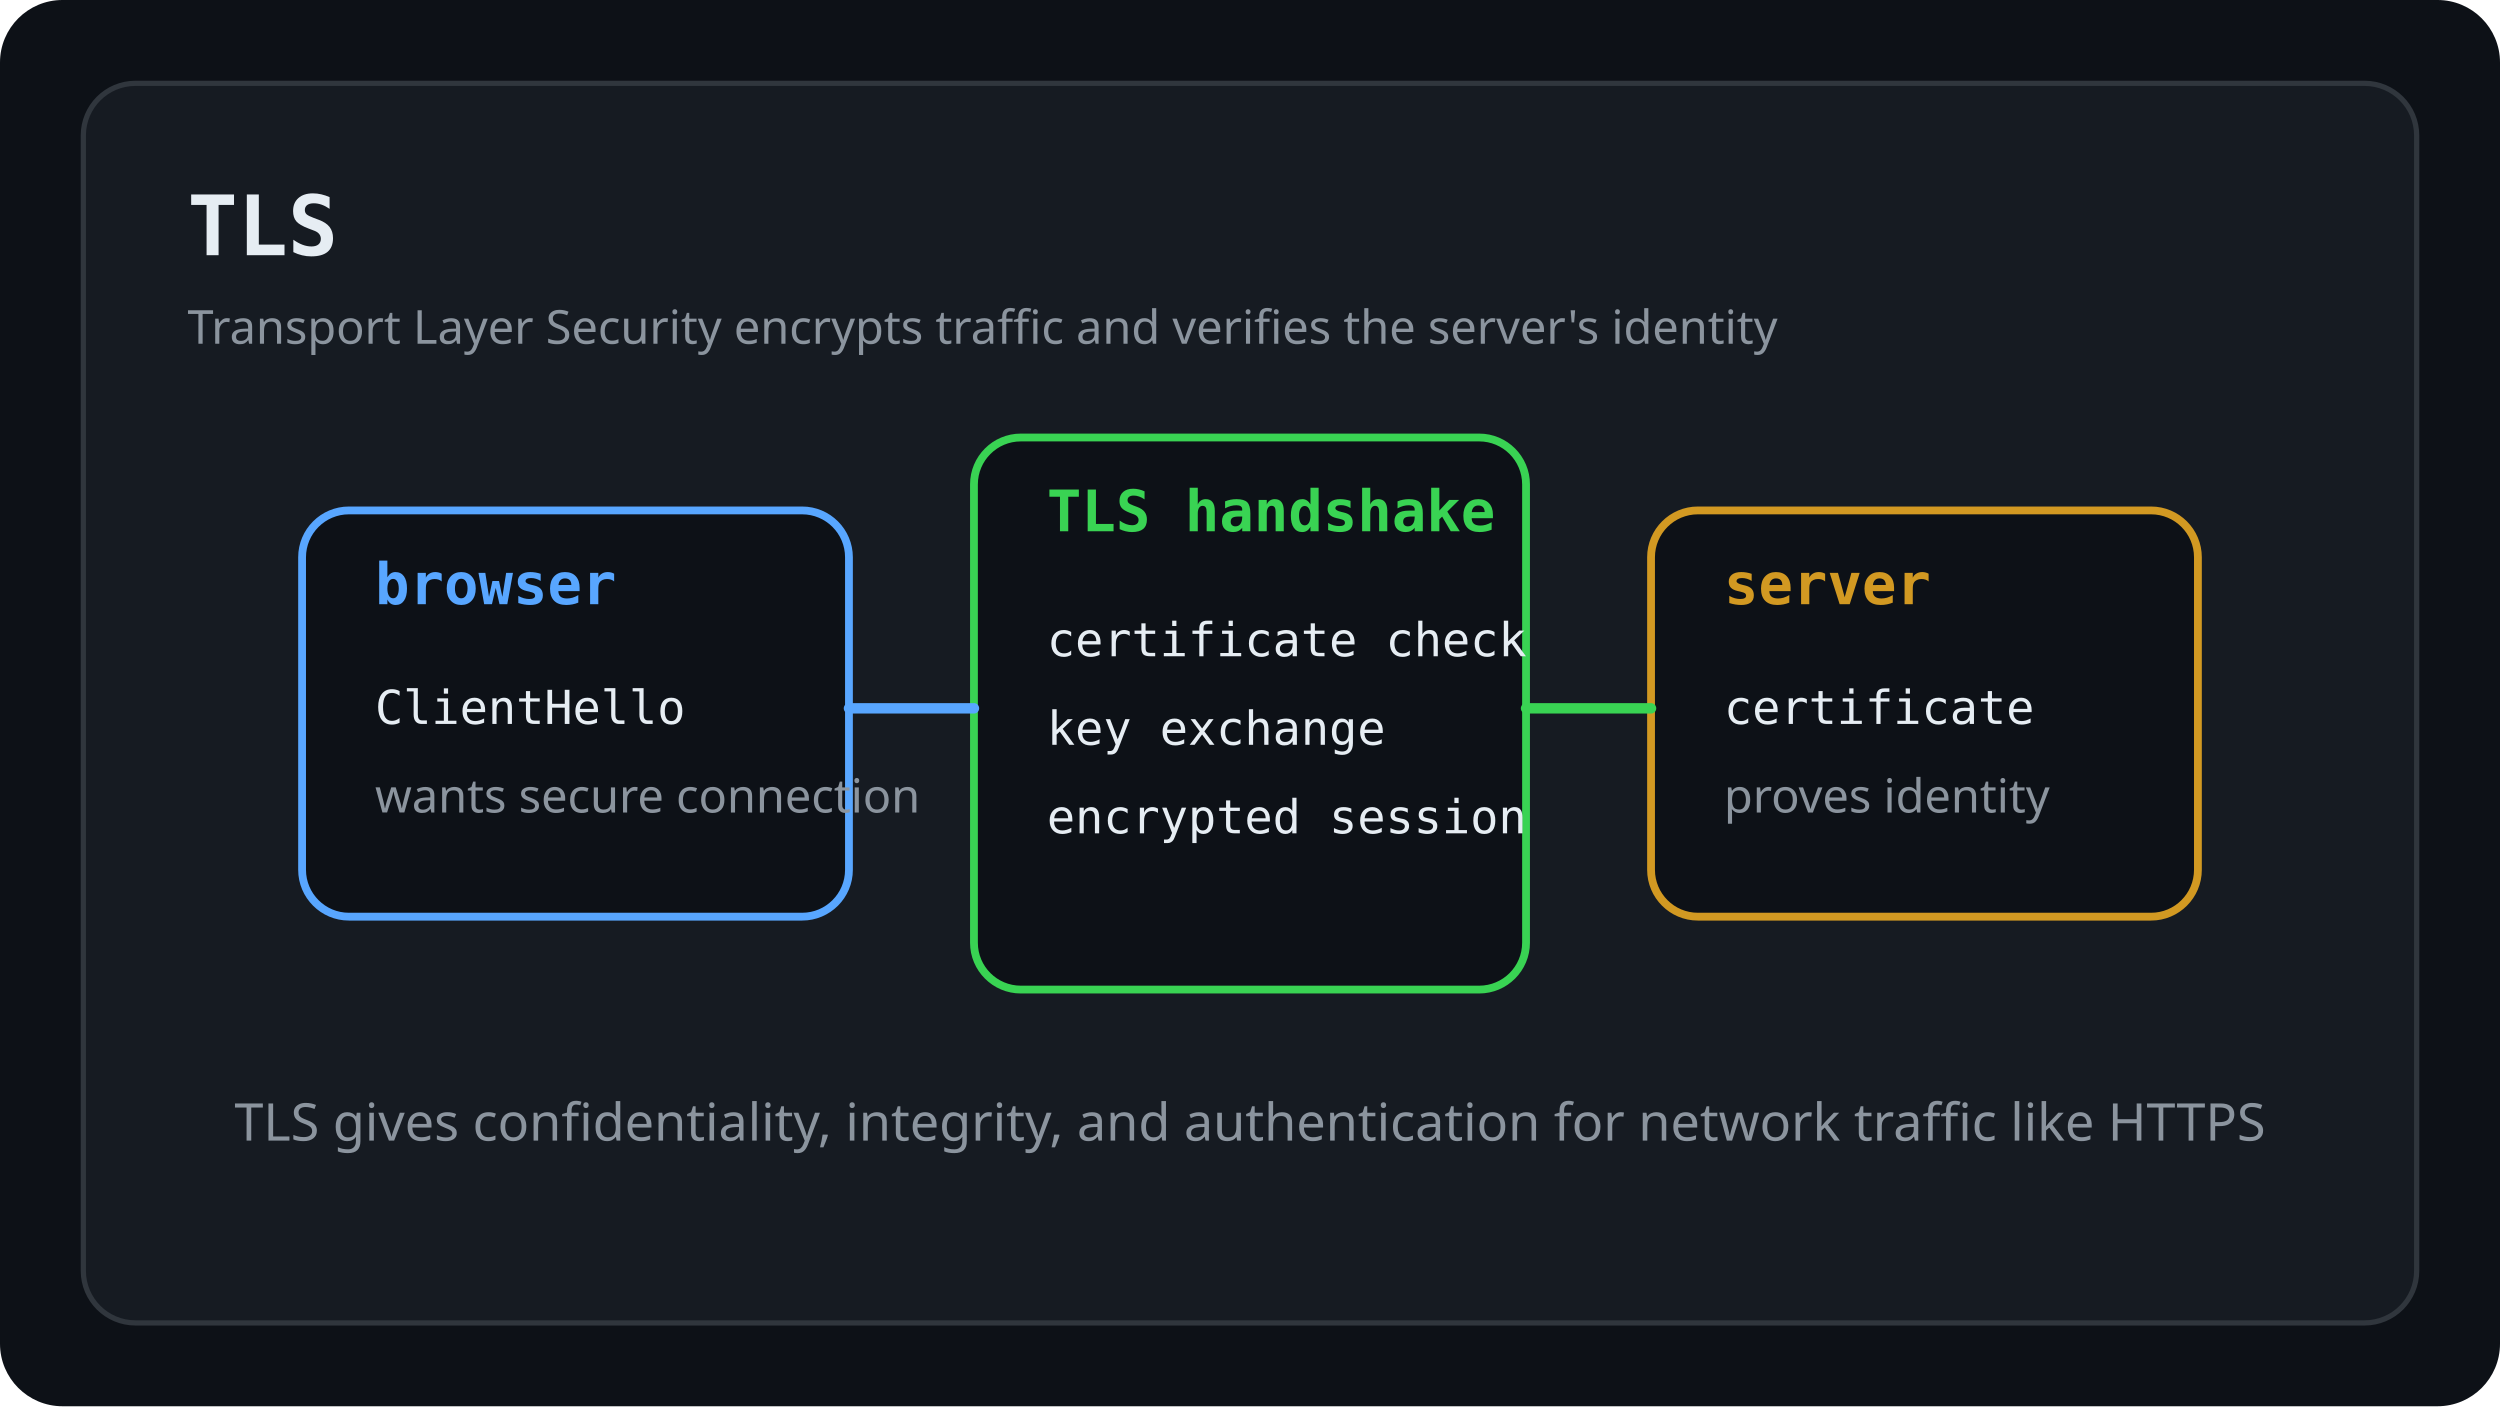
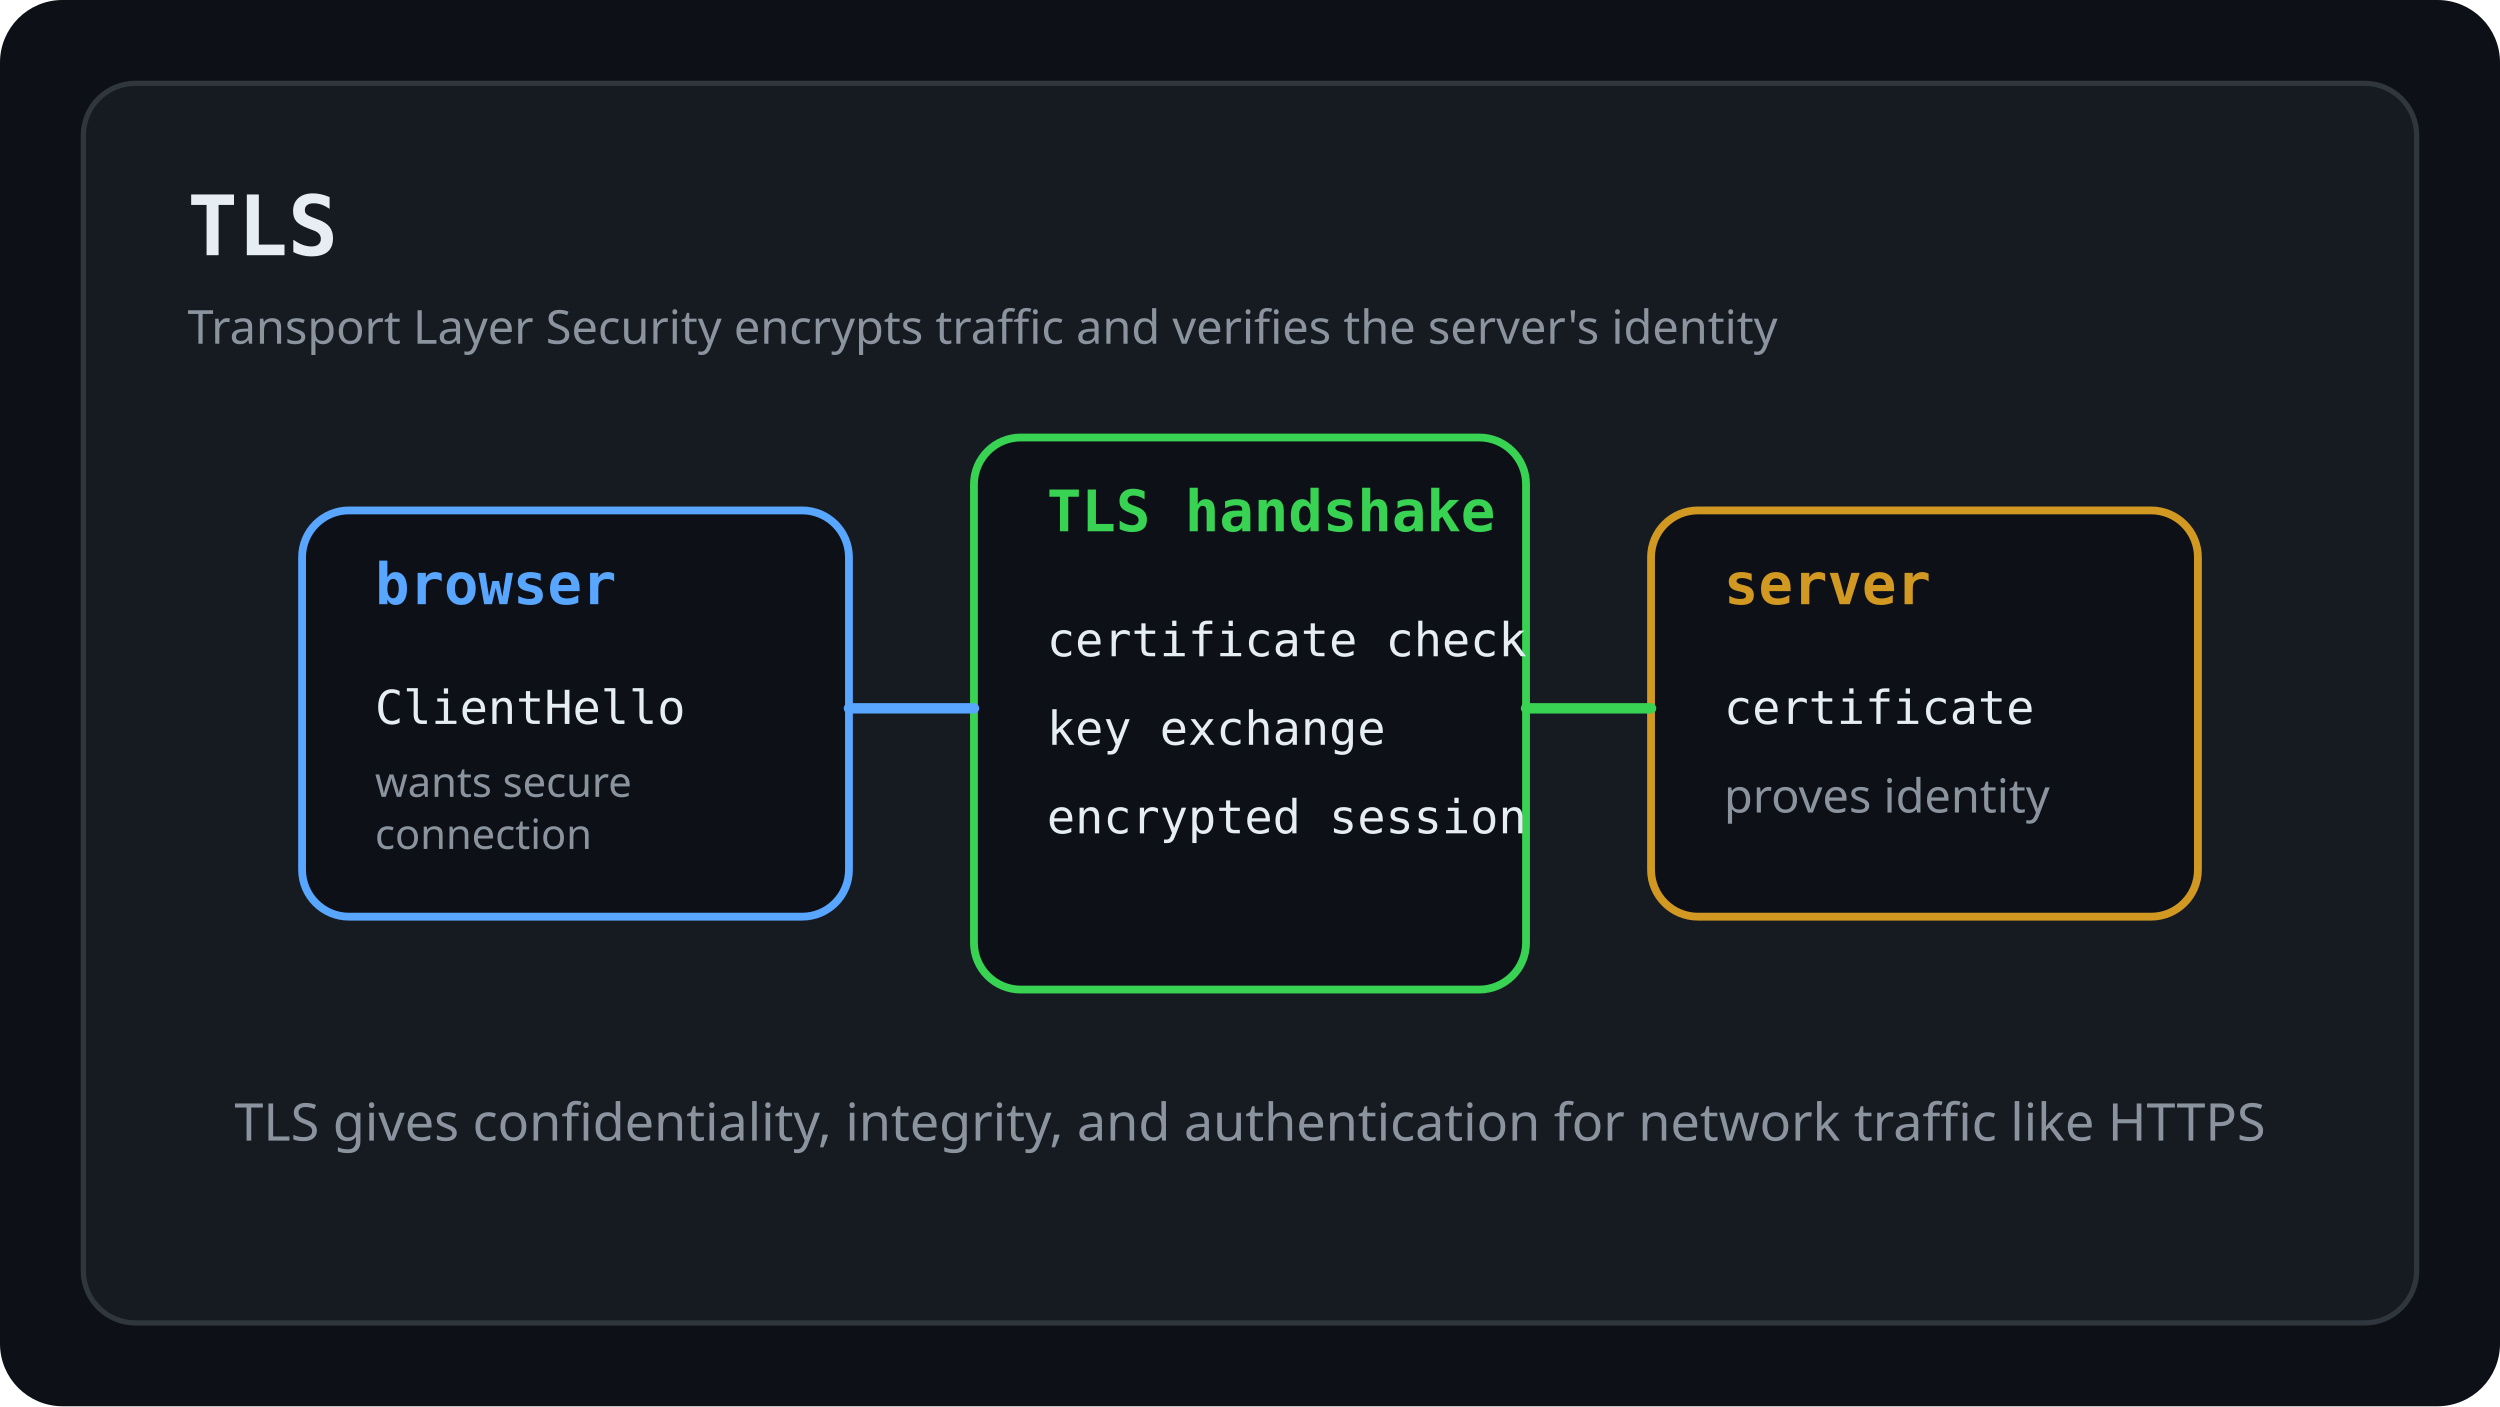
<svg xmlns="http://www.w3.org/2000/svg" width="960" height="540" viewBox="0 0 960 540" fill="none">
  <rect width="960" height="540" rx="24" fill="#0D1117" />
  <rect x="32" y="32" width="896" height="476" rx="20" fill="#161B22" stroke="#30363D" stroke-width="2" />
  <text x="72" y="98" fill="#E6EDF3" font-family="JetBrains Mono, monospace" font-size="32" font-weight="700">TLS</text>
  <text x="72" y="132" fill="#8B949E" font-family="IBM Plex Sans, sans-serif" font-size="18">Transport Layer Security encrypts traffic and verifies the server's identity</text>
  <rect x="116" y="196" width="210" height="156" rx="18" fill="#0D1117" stroke="#58A6FF" stroke-width="3" />
  <text x="144" y="232" fill="#58A6FF" font-family="JetBrains Mono, monospace" font-size="22" font-weight="700">browser</text>
  <text x="144" y="278" fill="#E6EDF3" font-family="JetBrains Mono, monospace" font-size="18">ClientHello</text>
-   <text x="144" y="312" fill="#8B949E" font-family="IBM Plex Sans, sans-serif" font-size="18">wants secure connection</text>
+   <text x="144" y="306" fill="#8B949E" font-family="IBM Plex Sans, sans-serif" font-size="16">wants secure</text>
+   <text x="144" y="326" fill="#8B949E" font-family="IBM Plex Sans, sans-serif" font-size="16">connection</text>
  <rect x="374" y="168" width="212" height="212" rx="18" fill="#0D1117" stroke="#39D353" stroke-width="3" />
  <text x="402" y="204" fill="#39D353" font-family="JetBrains Mono, monospace" font-size="22" font-weight="700">TLS handshake</text>
  <text x="402" y="252" fill="#E6EDF3" font-family="JetBrains Mono, monospace" font-size="18">certificate check</text>
  <text x="402" y="286" fill="#E6EDF3" font-family="JetBrains Mono, monospace" font-size="18">key exchange</text>
  <text x="402" y="320" fill="#E6EDF3" font-family="JetBrains Mono, monospace" font-size="18">encrypted session</text>
  <rect x="634" y="196" width="210" height="156" rx="18" fill="#0D1117" stroke="#D29922" stroke-width="3" />
  <text x="662" y="232" fill="#D29922" font-family="JetBrains Mono, monospace" font-size="22" font-weight="700">server</text>
  <text x="662" y="278" fill="#E6EDF3" font-family="JetBrains Mono, monospace" font-size="18">certificate</text>
  <text x="662" y="312" fill="#8B949E" font-family="IBM Plex Sans, sans-serif" font-size="18">proves identity</text>
  <path d="M326 272H374" stroke="#58A6FF" stroke-width="4" stroke-linecap="round" />
  <path d="M586 272H634" stroke="#39D353" stroke-width="4" stroke-linecap="round" />
  <text x="480" y="438" text-anchor="middle" fill="#8B949E" font-family="IBM Plex Sans, sans-serif" font-size="20">TLS gives confidentiality, integrity, and authentication for network traffic like HTTPS</text>
</svg>
